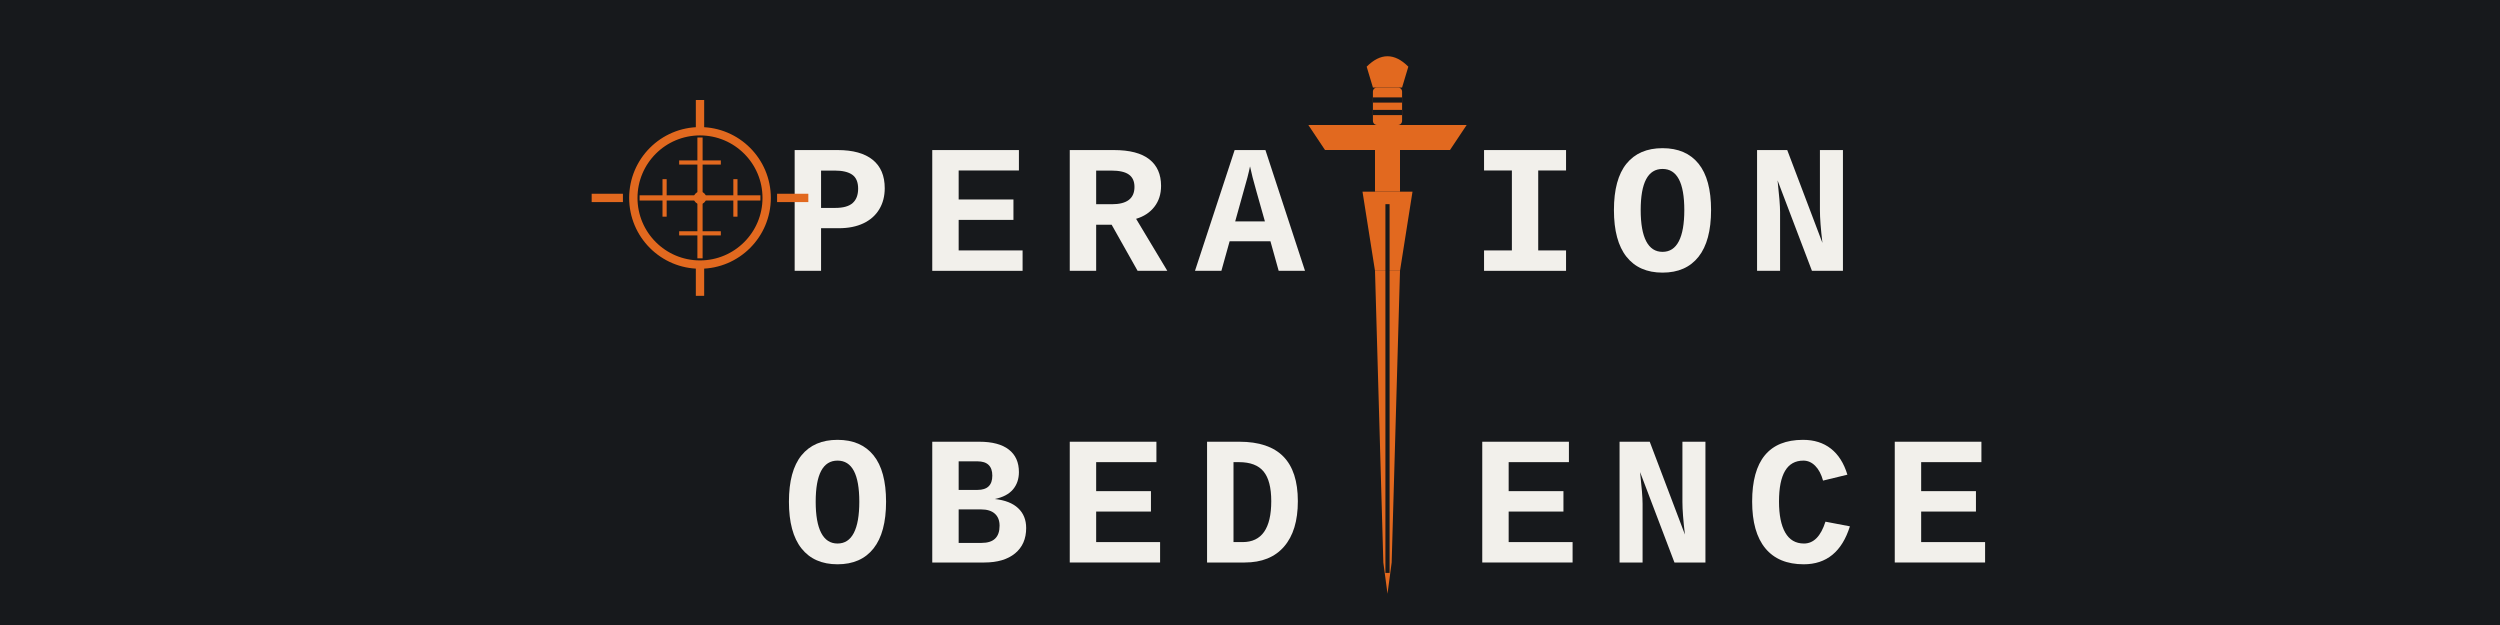
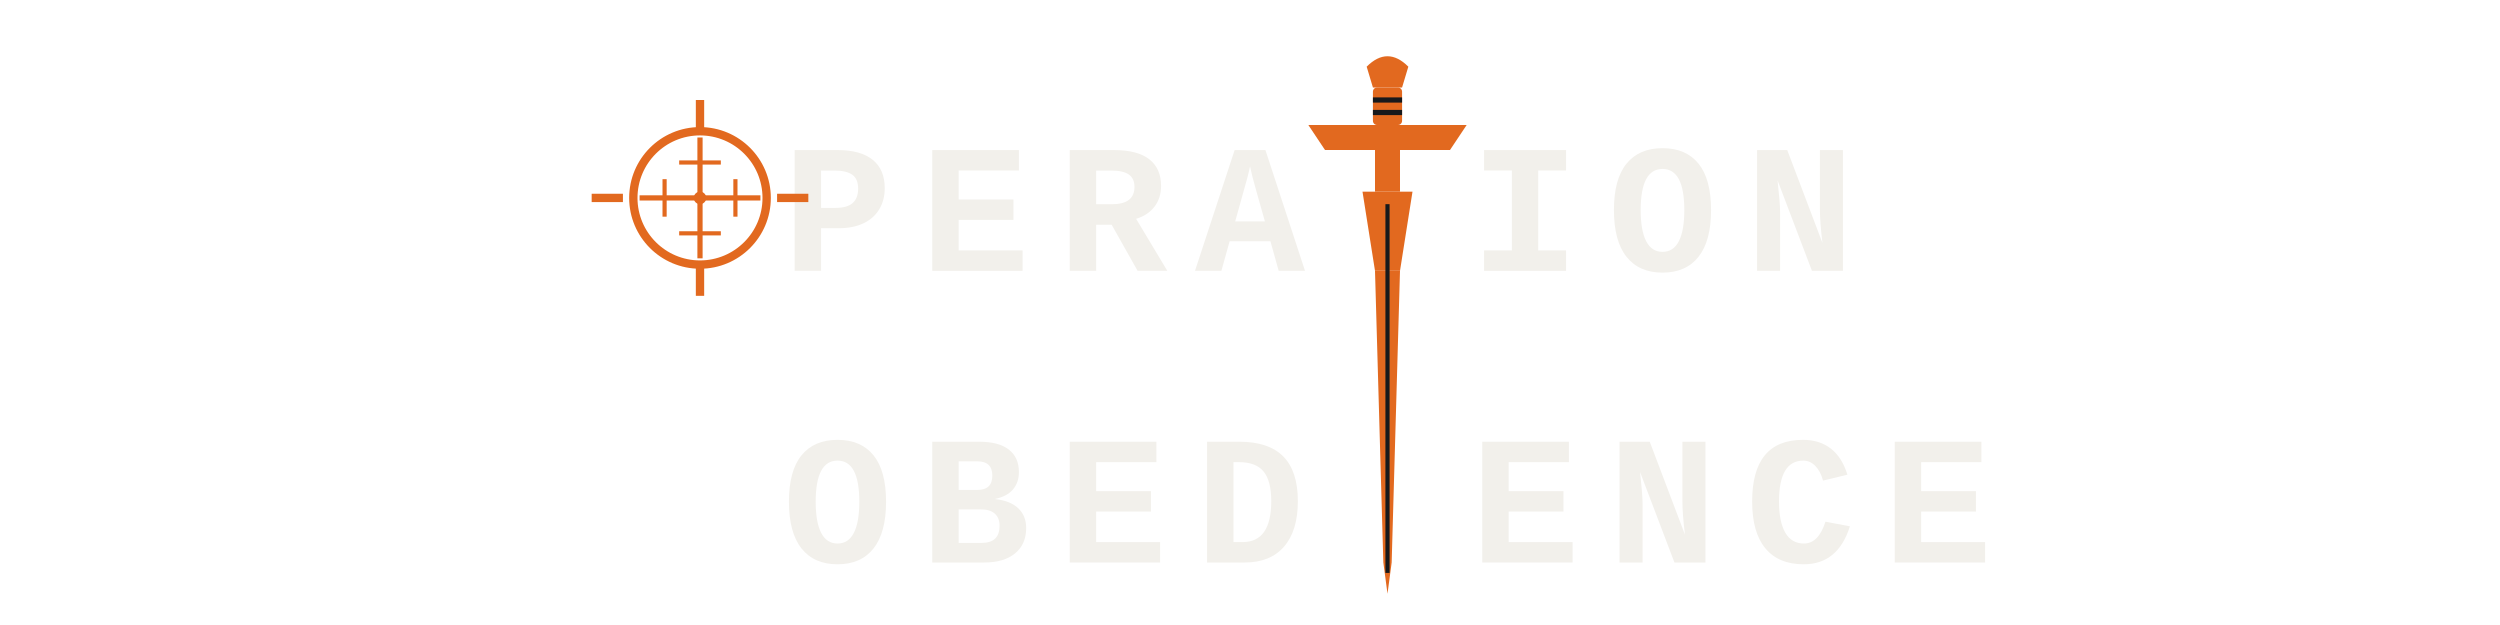
<svg xmlns="http://www.w3.org/2000/svg" viewBox="0 130 1200 300">
-   <rect width="1200" height="560" fill="#17191c" />
  <g font-family="Courier New, monospace" font-weight="700" font-size="88" fill="#f2f0eb" text-anchor="middle">
    <text x="402" y="260">P</text>
    <text x="468" y="260">E</text>
    <text x="534" y="260">R</text>
    <text x="600" y="260">A</text>
    <text x="732" y="260">I</text>
    <text x="798" y="260">O</text>
    <text x="864" y="260">N</text>
  </g>
  <g stroke="#e2691f" fill="none">
    <circle cx="336" cy="225" r="32" stroke-width="4" />
    <line x1="336" y1="178" x2="336" y2="193" stroke-width="4" />
    <line x1="336" y1="257" x2="336" y2="272" stroke-width="4" />
    <line x1="284" y1="225" x2="299" y2="225" stroke-width="4" />
    <line x1="373" y1="225" x2="388" y2="225" stroke-width="4" />
    <line x1="336" y1="196" x2="336" y2="254" stroke-width="2.5" />
    <line x1="307" y1="225" x2="365" y2="225" stroke-width="2.5" />
    <line x1="326" y1="208" x2="346" y2="208" stroke-width="2" />
    <line x1="326" y1="242" x2="346" y2="242" stroke-width="2" />
    <line x1="319" y1="216" x2="319" y2="234" stroke-width="2" />
    <line x1="353" y1="216" x2="353" y2="234" stroke-width="2" />
    <circle cx="336" cy="225" r="3" fill="#e2691f" stroke="none" />
  </g>
  <g font-family="Courier New, monospace" font-weight="700" font-size="88" fill="#f2f0eb" text-anchor="middle">
    <text x="402" y="400">O</text>
    <text x="468" y="400">B</text>
    <text x="534" y="400">E</text>
    <text x="600" y="400">D</text>
    <text x="732" y="400">E</text>
    <text x="798" y="400">N</text>
    <text x="864" y="400">C</text>
    <text x="930" y="400">E</text>
  </g>
  <g fill="#e2691f" stroke="none">
    <path d="M 656 162 Q 666 152 676 162 L 673 172 L 659 172 Z" />
    <rect x="659" y="172" width="14" height="18" rx="2" />
    <path d="M 628 190 L 704 190 L 696 202 L 636 202 Z" />
    <rect x="660" y="202" width="12" height="20" />
    <path d="M 654 222 L 678 222 L 672 260 L 660 260 Z" />
    <path d="M 660 260 L 672 260 L 668 400 L 666 415 L 664 400 Z" />
  </g>
  <g stroke="#17191c" stroke-width="2.5">
    <line x1="659" y1="178" x2="673" y2="178" />
    <line x1="659" y1="184" x2="673" y2="184" />
  </g>
  <line x1="666" y1="228" x2="666" y2="405" stroke="#17191c" stroke-width="2" />
</svg>
